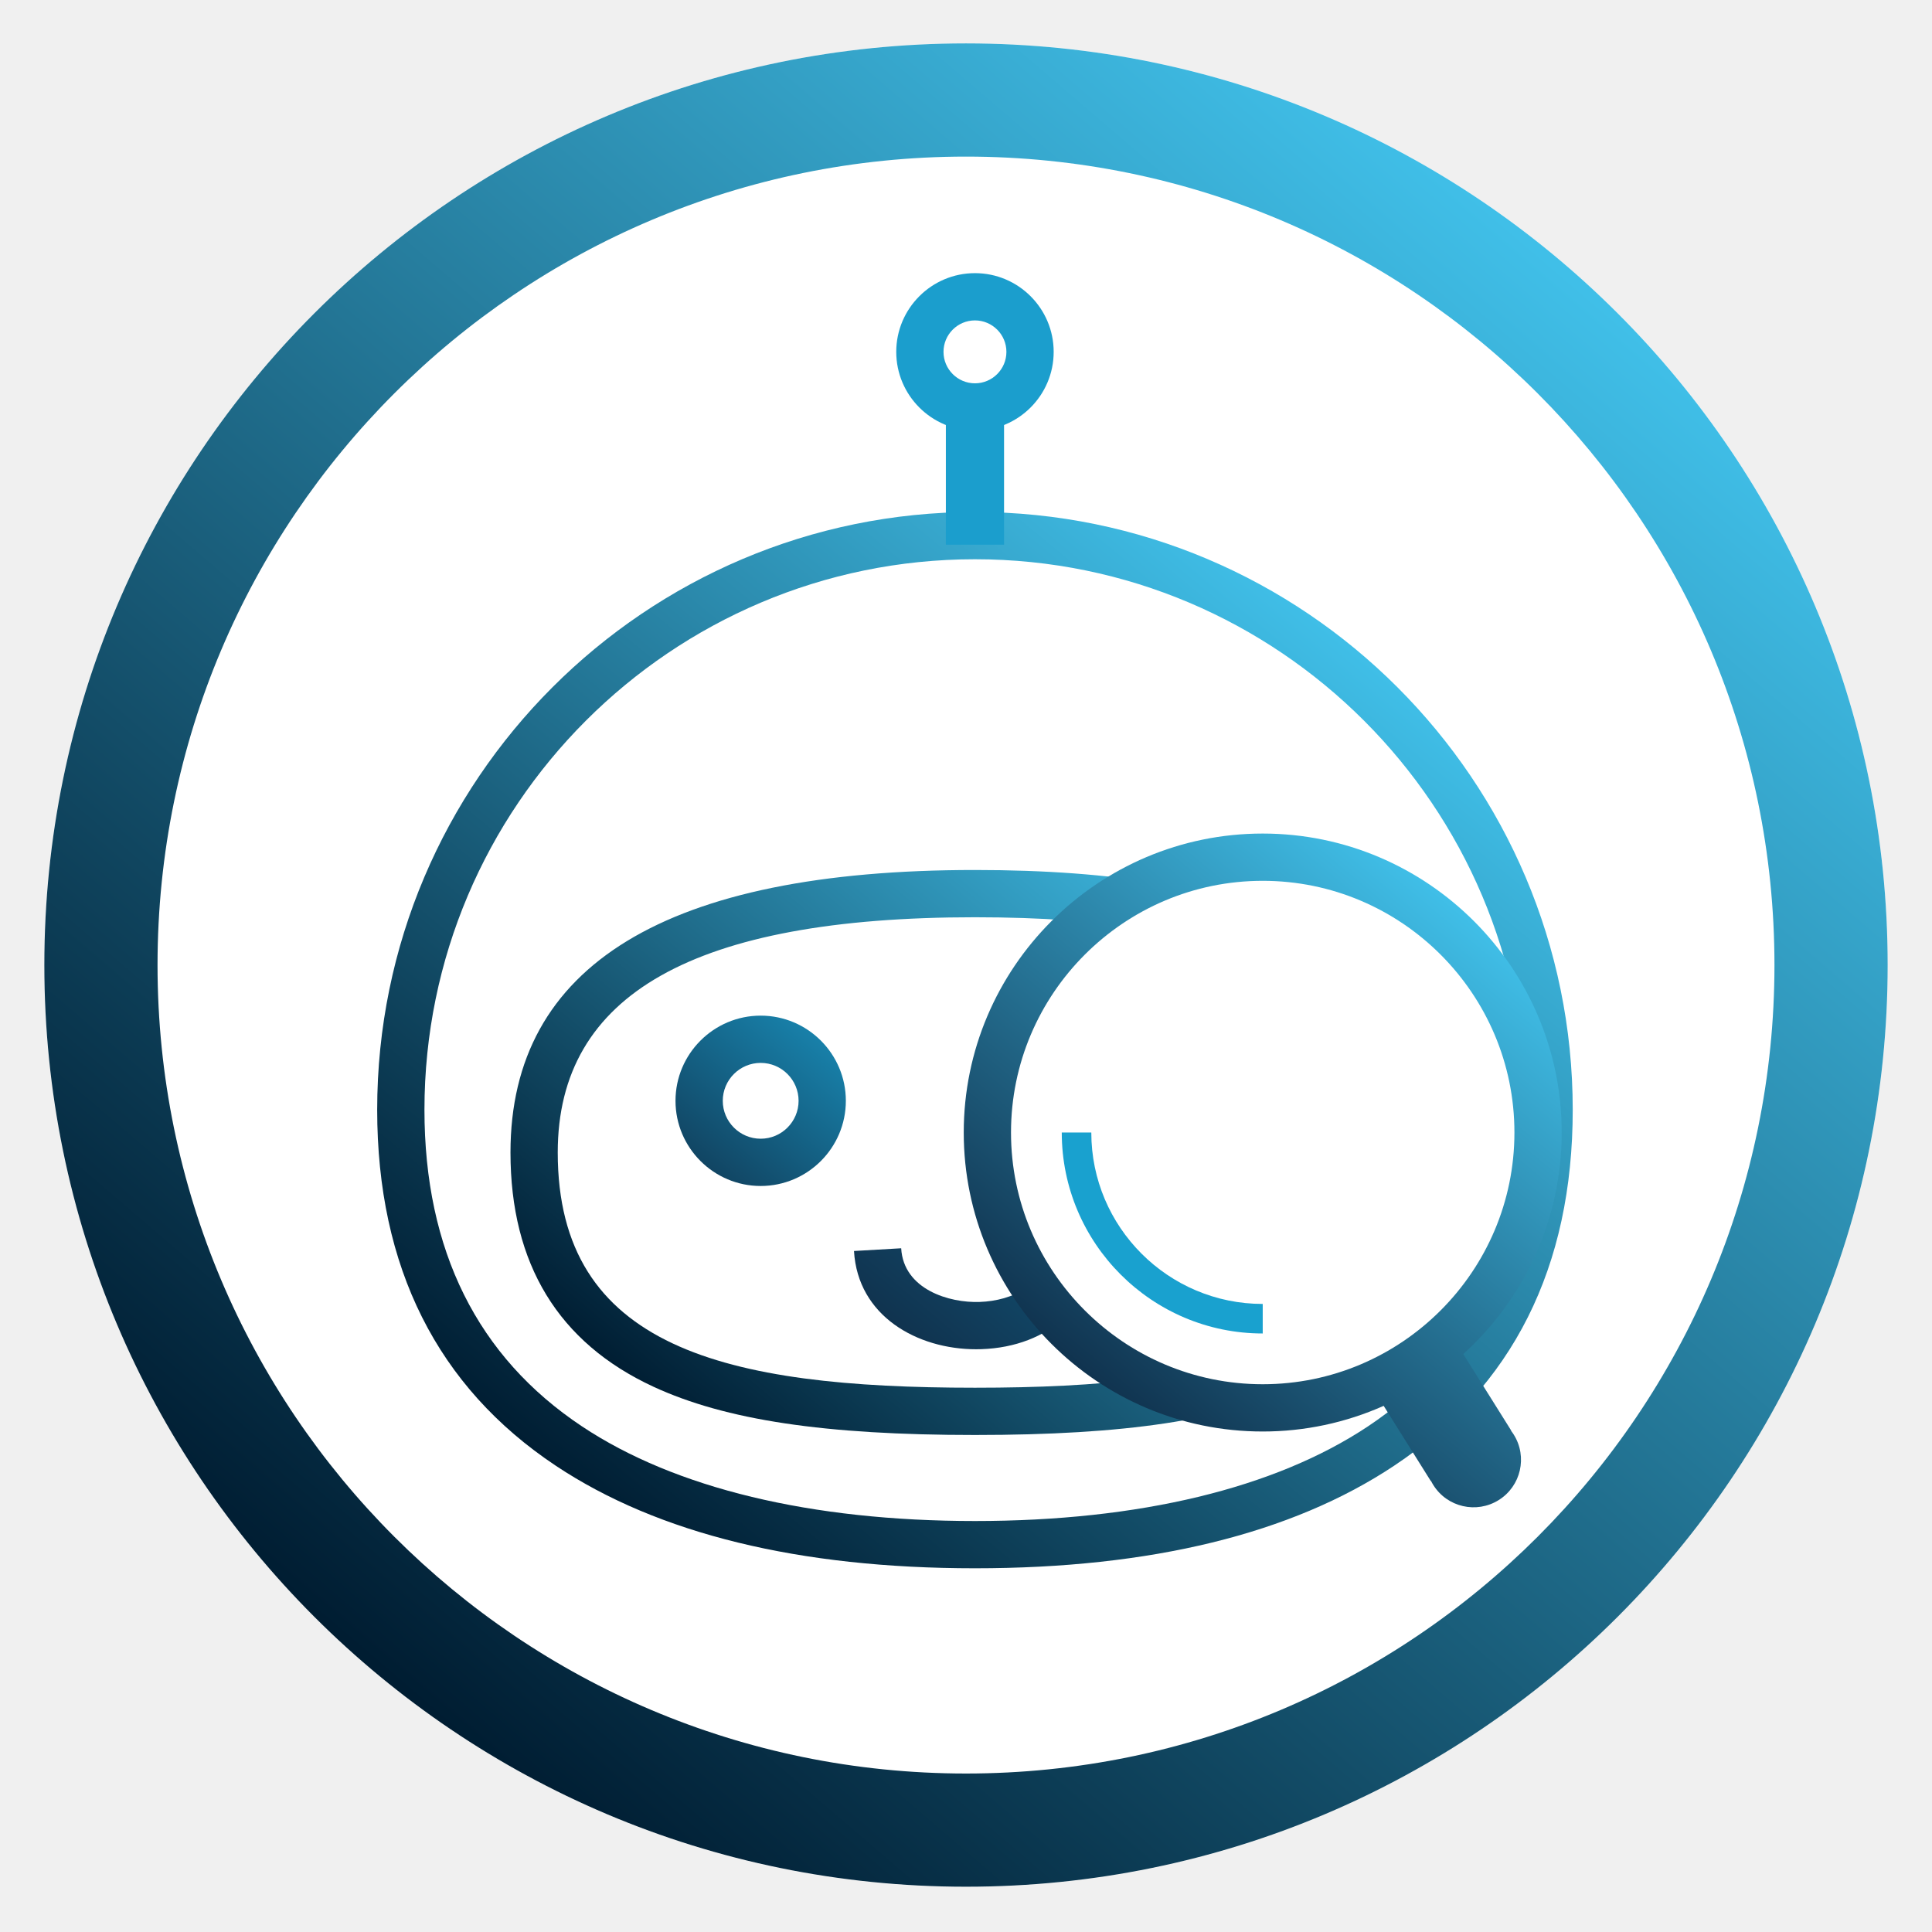
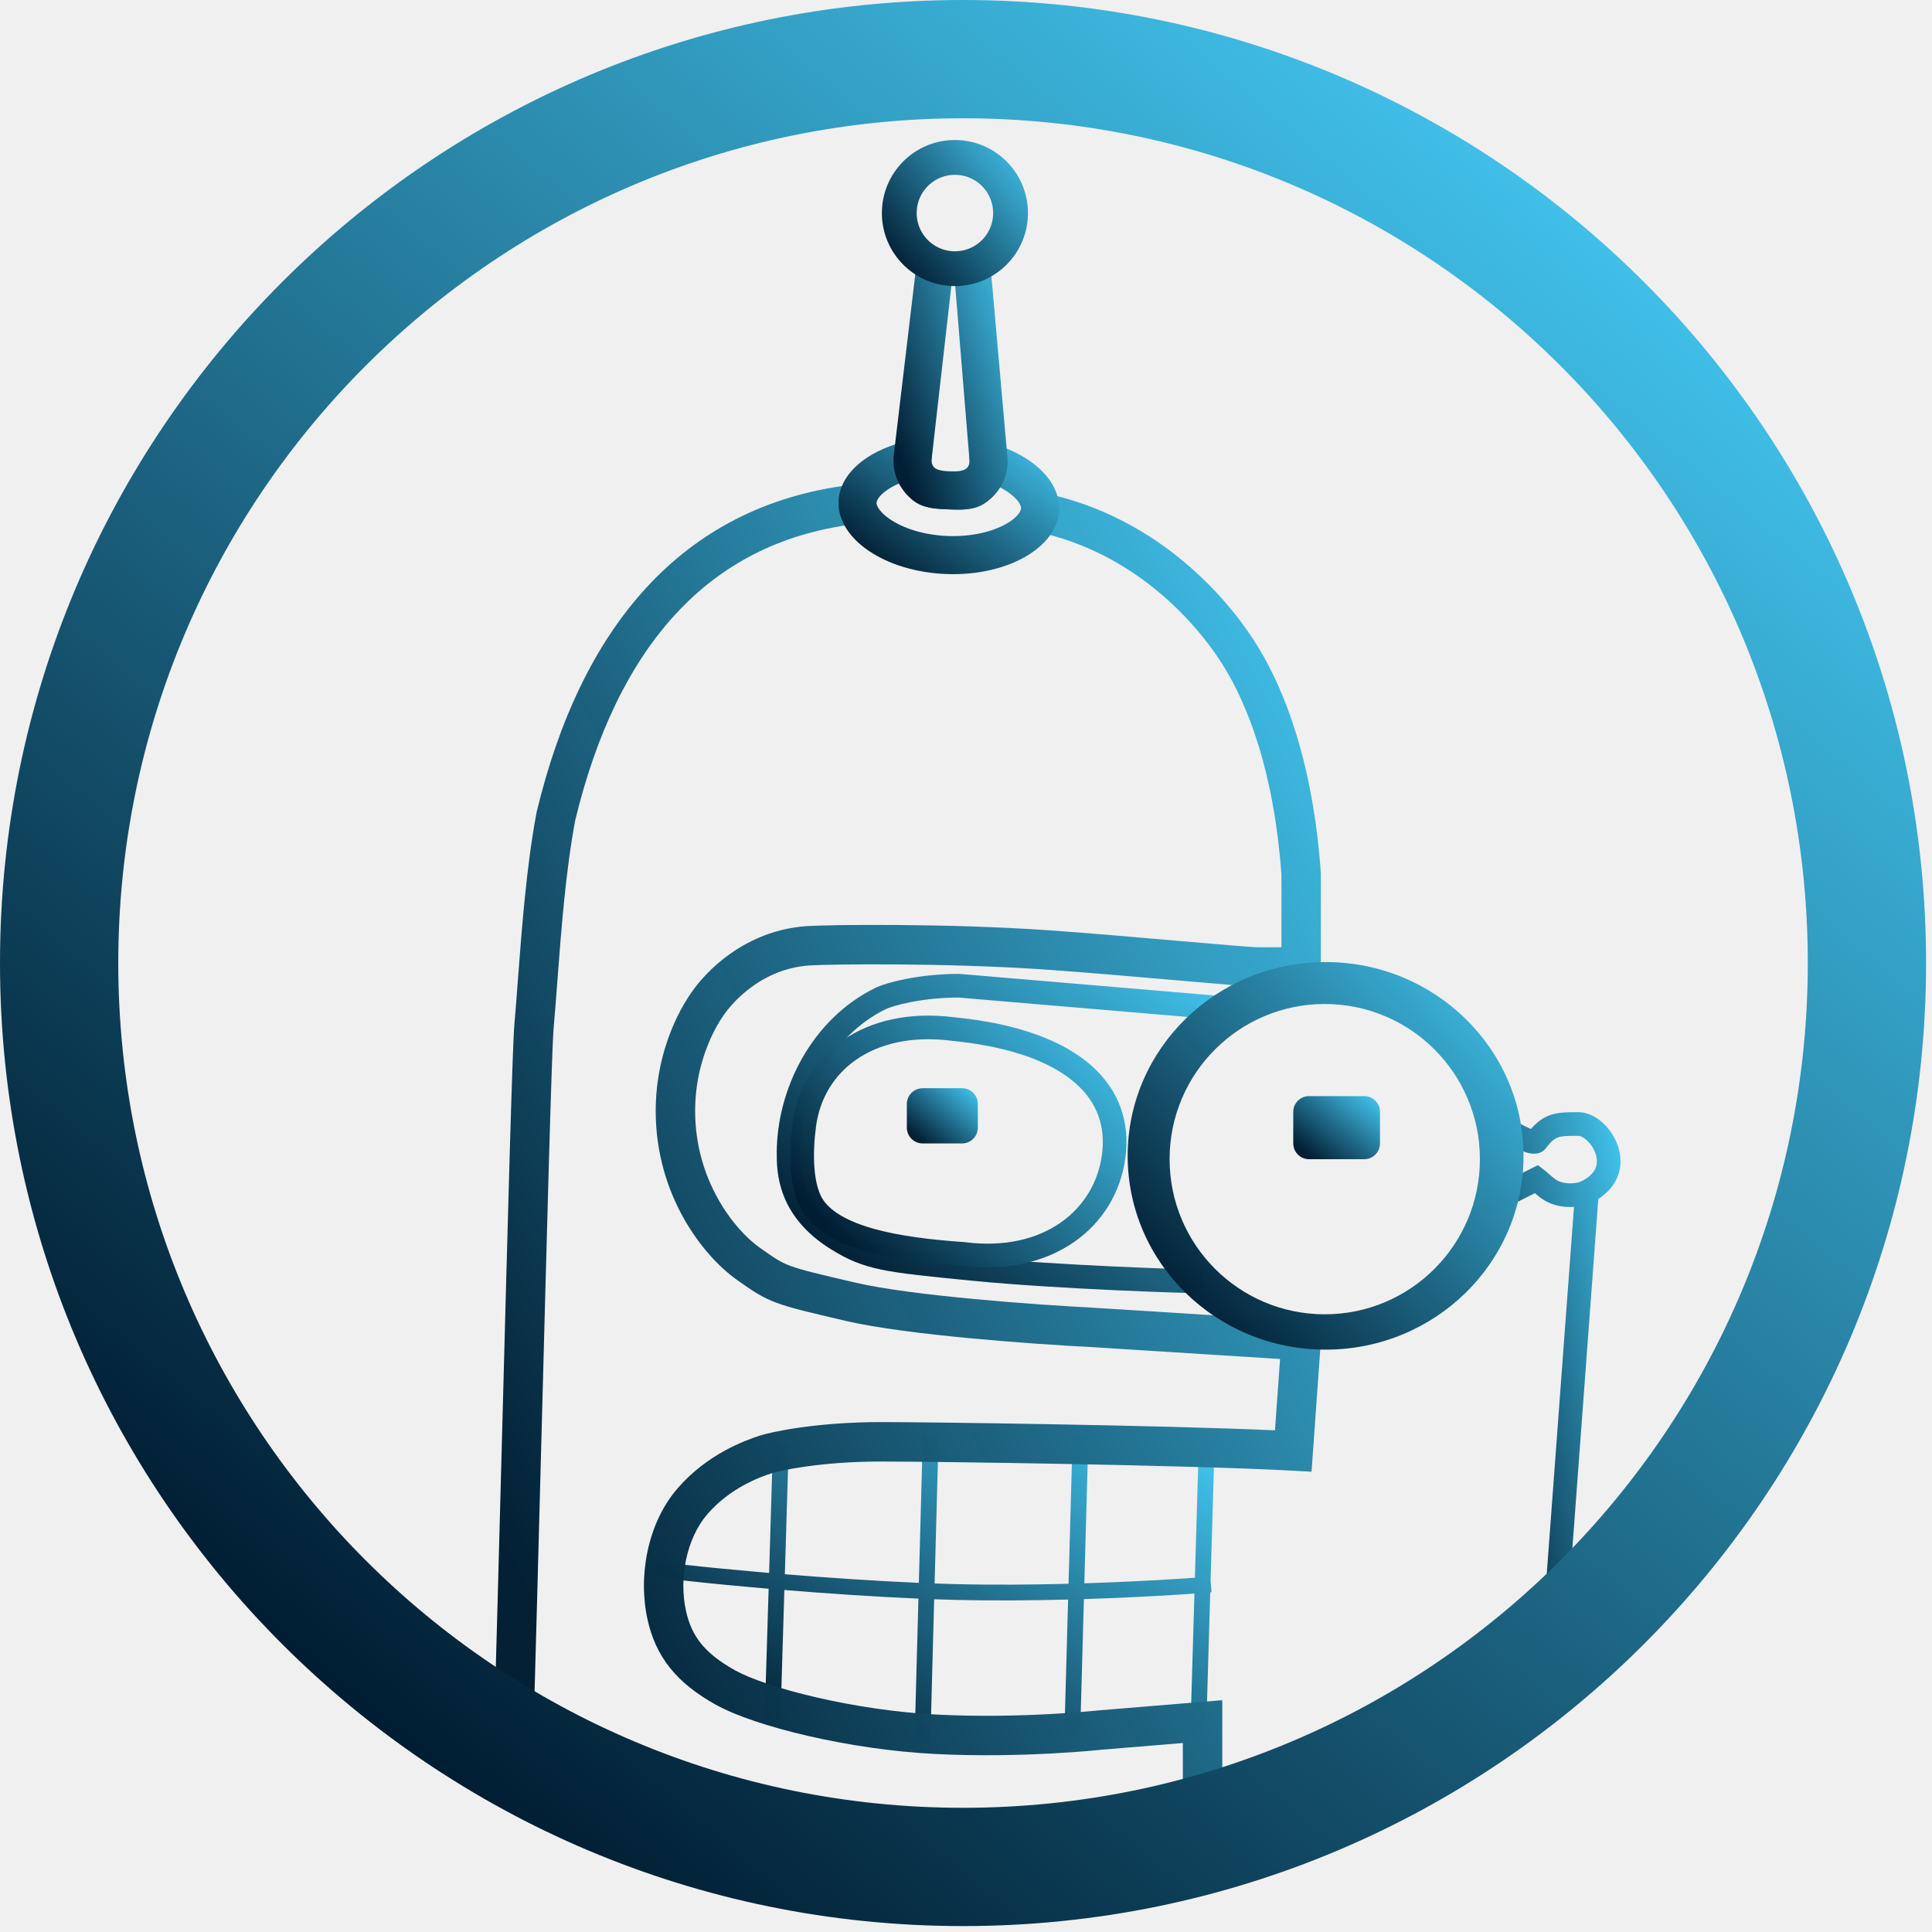
- <svg xmlns="http://www.w3.org/2000/svg" xmlns:xlink="http://www.w3.org/1999/xlink" xml:space="preserve" width="682.667" height="682.667">
+ <svg xmlns="http://www.w3.org/2000/svg" width="245" height="245" fill="none">
+   <path fill="url(#a)" fill-rule="evenodd" d="m187.351 139.188 2.449 1.543c.717.452 2.006 1.264 3.17 1.878.463.244.865.435 1.179.558.739-.862 1.515-1.454 2.494-1.784 1.036-.348 2.191-.347 3.38-.346h.16c1.181 0 2.265.62 3.064 1.348a7.148 7.148 0 0 1 1.924 2.938c.394 1.163.49 2.522-.026 3.85-.435 1.12-1.258 2.094-2.46 2.861l-4.201 56.577-2.992-.222 4.109-55.34c-.12.007-.241.012-.361.014-.936.013-1.972-.147-2.891-.579a6.47 6.47 0 0 1-1.491-.99 12.654 12.654 0 0 1-.216-.189l-6.488 3.269-.803-15.386Zm3.295 5.565.265 5.073 4.106-2.07.745.563c.288.218.593.491.823.697l.228.202c.272.234.511.409.813.551.414.195.976.303 1.57.294.602-.009 1.097-.135 1.377-.276 1.093-.551 1.572-1.177 1.776-1.701.21-.539.199-1.157-.019-1.799a4.14 4.14 0 0 0-1.104-1.684c-.499-.455-.893-.566-1.043-.566-1.417 0-2.069.017-2.584.19-.398.134-.836.41-1.538 1.353-.503.677-1.253.73-1.578.722a3.626 3.626 0 0 1-1.018-.194c-.589-.191-1.264-.513-1.895-.846a31.491 31.491 0 0 1-.924-.509Z" clip-rule="evenodd" />
+   <path fill="url(#b)" fill-rule="evenodd" d="m138.027 182.028-.521 18.753a378.81 378.81 0 0 0 12.242-.587c.73-.047 1.33-.089 1.779-.121l.503-17.102 1.999.059-.512 17.417.116 1.471-.16.013-.503 17.098-1.999-.059.497-16.887c-.426.029-.96.066-1.591.107a380.82 380.82 0 0 1-12.426.594l-.479 17.243-1.999-.055.475-17.13c-4.505.117-9.489.162-14.423.04-.834-.021-1.689-.047-2.56-.078l-.492 18.223-2-.054.494-18.248c-5.575-.24-11.637-.656-17-1.093l-.498 16.398-1.999-.061.5-16.503a385.472 385.472 0 0 1-10.494-1.01 73.005 73.005 0 0 1-2.502-.314 6.763 6.763 0 0 1-.652-.122 1.116 1.116 0 0 1-.361-.155 1.007 1.007 0 0 1 .202-1.793c.127-.048.169-.043.278-.065.383-.079.994-.116.994-.116l.035.302c.513.074 1.268.167 2.231.276 2.184.247 5.389.565 9.123.891.397.035.8.07 1.207.104l.5-16.494 1.999.061-.503 16.6c5.364.437 11.428.854 16.994 1.094l.506-18.752 2 .054-.508 18.778c.87.031 1.723.057 2.555.078 4.933.121 9.923.075 14.43-.044l.524-18.866 1.999.055Z" clip-rule="evenodd" />
+   <path fill="url(#c)" fill-rule="evenodd" d="M110.983 125.286c1.373-.674 5.497-1.786 10.641-1.786h.063l35.44 3.005-.254 2.99-35.312-2.995c-4.805.009-8.416 1.066-9.257 1.479-6.857 3.365-10.804 11.096-10.804 18.242 0 1.07.007 2.595.662 4.288.642 1.661 1.95 3.584 4.732 5.322 1.867 1.166 3.247 1.772 5.481 2.236 2.332.483 5.549.804 11.133 1.352C134.543 160.502 150.789 161 152.5 161v3c-1.796 0-18.141-.502-29.285-1.595-5.505-.541-8.921-.876-11.449-1.401-2.625-.545-4.333-1.299-6.462-2.629-3.317-2.071-5.058-4.501-5.94-6.785-.864-2.233-.864-4.231-.864-5.342v-.027c0-8.09 4.429-16.984 12.483-20.935Z" clip-rule="evenodd" />
+   <path fill="url(#d)" fill-rule="evenodd" d="m122.309 157.515.083.011c10.071 1.273 16.437-4.194 17.349-11.105.461-3.494-.541-6.542-3.28-8.991-2.863-2.56-7.874-4.673-15.769-5.446l-.042-.004-.042-.006c-5.102-.645-9.163.423-12.007 2.386-2.829 1.954-4.65 4.921-5.125 8.516-.212 1.61-.338 3.525-.19 5.317.152 1.851.57 3.23 1.162 4.059 1.016 1.425 3.081 2.657 6.39 3.58 3.236.904 7.188 1.384 11.387 1.677l.084.006ZM122 160.5c-8.513-.595-16.779-1.985-20-6.5-2.091-2.931-1.959-8.024-1.5-11.5 1.165-8.83 9.076-14.945 20.5-13.5 16.466 1.612 22.882 8.968 21.717 17.797-1.165 8.83-9.293 15.148-20.717 13.703Z" clip-rule="evenodd" />
+   <rect width="9" height="7" x="115" y="138" fill="url(#e)" rx="2" />
+   <rect width="11" height="8" x="164" y="139" fill="url(#f)" rx="2" />
+   <path fill="url(#g)" fill-rule="evenodd" d="m110.791 66.17-2.481.31c-9.424 1.179-16.897 5.15-22.686 11.45-5.815 6.331-10.033 15.131-12.68 26.096-1.201 6.367-1.763 13.784-2.263 20.386a504.65 504.65 0 0 1-.473 5.956c-.243 2.764-.84 25.277-1.474 49.24-.41 15.482-.836 31.57-1.193 43.328 5.29 3.382 18.765 9.608 37.343 11.172 18.589 1.565 36.829-1.904 45.116-4.216v-8.858l-10.307.85-.092.01-.346.034c-.3.03-.738.071-1.295.118-1.115.094-2.71.214-4.646.316-3.866.204-9.12.342-14.634.068-5.567-.278-11.291-1.159-16.203-2.292-4.855-1.118-9.13-2.53-11.691-3.953-2.444-1.357-4.37-2.862-5.817-4.669-1.46-1.826-2.339-3.844-2.843-6.089-1.23-5.474-.057-12.238 3.81-16.701 3.795-4.378 8.606-6.077 10.346-6.651 1.393-.459 7.102-1.738 15.457-1.738 6.158 0 35.594.396 49.942 1.045l.646-9.046-24.099-1.519c-7.03-.357-23.219-1.509-30.86-3.287l-.287-.067c-4.351-1.012-6.795-1.581-8.576-2.242-1.938-.719-3.128-1.56-4.942-2.842l-.114-.081c-4.372-3.089-10.297-10.796-10.297-21.396a27.43 27.43 0 0 1 2.394-11.239 24.376 24.376 0 0 1 1.667-3.11 17.148 17.148 0 0 1 .776-1.116l.027-.039c.048-.066.113-.156.196-.265.166-.218.403-.516.71-.869a20.956 20.956 0 0 1 2.712-2.587c2.379-1.898 5.977-3.925 10.701-4.237 2.734-.18 17.765-.371 30.774.538 4.81.336 11.007.875 16.219 1.328l.026.002c5.333.463 9.412.815 10.211.815h2.935v-9.237c-.982-13.379-4.366-21.47-7.144-26.1-2.822-4.704-10.355-14.078-22.946-17.138l-2.43-.59 1.181-4.86 2.429.591c14.409 3.502 22.876 14.129 26.054 19.425 3.216 5.36 6.823 14.243 7.849 28.4l.007.091v14.418h-7.935c-1.053 0-5.266-.366-10.188-.794l-.455-.04c-5.231-.454-11.394-.99-16.161-1.323-12.824-.896-27.624-.7-30.096-.537-3.428.226-6.08 1.694-7.913 3.156a16.01 16.01 0 0 0-2.061 1.966 11.432 11.432 0 0 0-.606.753l-.016.022-.001.003-.002.002-.054.08-.061.076-.001.001-.002.003-.014.018a12.051 12.051 0 0 0-.506.735c-.351.55-.834 1.383-1.322 2.468a22.43 22.43 0 0 0-1.954 9.19c0 8.755 4.945 15.025 8.182 17.313 1.926 1.36 2.628 1.843 3.911 2.318 1.441.535 3.549 1.031 8.257 2.127 7.135 1.661 22.885 2.803 29.994 3.164l.016.001 29.161 1.839-1.355 18.967-2.455-.135c-12.974-.713-45.615-1.159-52.124-1.159-7.949 0-13.11 1.229-13.89 1.487-1.522.501-5.254 1.853-8.133 5.176-2.655 3.064-3.656 8.128-2.712 12.331.366 1.626.955 2.918 1.87 4.061.928 1.16 2.284 2.28 4.34 3.423 1.939 1.077 5.664 2.363 10.385 3.451 4.664 1.075 10.093 1.909 15.33 2.17 5.29.263 10.362.132 14.121-.067a140.984 140.984 0 0 0 5.719-.417l.239-.024.078-.008.077-.008.022-.002m0 0 .033-.004L155 215.605v17.991l-1.752.55c-7.658 2.402-27.953 6.698-48.784 4.944-20.86-1.756-35.828-9.143-40.929-12.83l-1.075-.777.041-1.326c.357-11.574.792-27.978 1.213-43.879.644-24.308 1.258-47.442 1.513-50.347.153-1.738.297-3.653.45-5.679.504-6.666 1.099-14.532 2.367-21.218l.011-.06.014-.059c2.777-11.536 7.304-21.216 13.873-28.367 6.606-7.191 15.172-11.707 25.748-13.029l2.481-.31.62 4.962" clip-rule="evenodd" />
+   <path fill="url(#h)" fill-rule="evenodd" d="M168.101 171.149c13.862 0 25.1-11.002 25.1-24.574 0-13.573-11.238-24.575-25.1-24.575C154.238 122 143 133.002 143 146.575c0 13.572 11.238 24.574 25.101 24.574Zm-.107-4.48c10.866 0 19.675-8.809 19.675-19.675 0-10.867-8.809-19.676-19.675-19.676-10.867 0-19.676 8.809-19.676 19.676 0 10.866 8.809 19.675 19.676 19.675Z" clip-rule="evenodd" />
+   <path fill="url(#i)" d="M0 122.125c0 67.447 54.677 122.124 122.125 122.124 67.447 0 122.124-54.677 122.124-122.124C244.249 54.677 189.572 0 122.125 0 54.677 0 0 54.677 0 122.125Zm14.999 0c0-59.164 47.962-107.126 107.126-107.126 59.163 0 107.125 47.962 107.125 107.126 0 59.163-47.962 107.125-107.125 107.125-59.164 0-107.126-47.962-107.126-107.125Z" />
+   <path fill="url(#j)" fill-rule="evenodd" d="M122.87 55.624a19.796 19.796 0 0 1 4.863 1.29c4.05 1.67 6.697 4.556 6.575 7.736-.185 4.795-6.597 8.44-14.321 8.142-7.725-.297-13.837-4.425-13.652-9.22.122-3.172 2.969-5.84 7.12-7.198a19.757 19.757 0 0 1 4.922-.918l-.239 2.797a1.303 1.303 0 0 0 .05.58c.079.257.234.494.445.699.427.413 1.087.692 1.837.72.722.029 1.379-.18 1.835-.535.29-.226.499-.51.592-.829a1.29 1.29 0 0 0 .048-.499l-.075-2.765Zm3.957 6.185a6.804 6.804 0 0 1-1.916 1.978c-1.386.943-3.017.868-4.608.806-1.592-.061-3.224-.111-4.533-1.158a6.807 6.807 0 0 1-1.758-2.12 8.73 8.73 0 0 0-1.417.754c-1.345.897-1.433 1.574-1.437 1.689-.005.118.054.974 1.738 2.11 1.613 1.09 4.167 1.982 7.276 2.101 3.11.12 5.725-.572 7.417-1.534 1.766-1.004 1.891-1.853 1.896-1.97.004-.116-.032-.802-1.313-1.803a8.769 8.769 0 0 0-1.345-.853Z" clip-rule="evenodd" />
+   <path fill="url(#k)" fill-rule="evenodd" d="m116.383 32.14 9.117.352 2.267 25.665c.012.197.014.395.006.594-.092 2.382-1.478 4.094-2.862 5.036-1.386.943-3.017.868-4.608.806-1.592-.061-3.224-.111-4.533-1.158-1.307-1.046-2.558-2.86-2.466-5.242.005-.142.016-.283.031-.424l3.048-25.628Zm1.755 26.114 2.79-24.489 2.017 24.624a1.285 1.285 0 0 1-.048.5c-.239.82-1.227.927-2.409.881-1.12-.043-2.059-.162-2.3-.937a1.33 1.33 0 0 1-.05-.58Z" clip-rule="evenodd" />
+   <path fill="url(#l)" fill-rule="evenodd" d="M120.908 31.865a4.85 4.85 0 1 0 .373-9.695 4.85 4.85 0 0 0-.373 9.695Zm-.17 4.407a9.262 9.262 0 0 0 9.611-8.898 9.261 9.261 0 1 0-18.509-.713 9.261 9.261 0 0 0 8.898 9.611Z" clip-rule="evenodd" />
  <defs>
-     <path id="reuse-0" d="M0 512h512V0H0Z" />
-   </defs>
-   <defs>
-     <clipPath id="a" clipPathUnits="userSpaceOnUse">
-       <use xlink:href="#reuse-0" />
-     </clipPath>
-     <clipPath id="b" clipPathUnits="userSpaceOnUse">
-       <path d="M11.75 256.25C11.75 121.354 121.104 12 256 12c134.896 0 244.25 109.354 244.25 244.25 0 134.896-109.354 244.25-244.25 244.25-134.896 0-244.25-109.354-244.25-244.25m29.998 0c0 118.328 95.924 214.252 214.252 214.252 118.327 0 214.252-95.924 214.252-214.252S374.327 41.998 256 41.998c-118.328 0-214.252 95.924-214.252 214.252" />
-     </clipPath>
-     <clipPath id="d" clipPathUnits="userSpaceOnUse">
-       <path d="M99.958 217.902c0-41.712 15.934-73.457 47.36-94.352 27.106-18.021 64.47-27.16 111.058-27.16 46.586 0 83.953 9.139 111.055 27.16 31.425 20.895 47.36 52.64 47.36 94.352 0 87.351-71.064 158.418-158.415 158.418-87.354 0-158.418-71.067-158.418-158.418m54.296-83.922c-27.718 18.43-41.77 46.664-41.77 83.922 0 80.444 65.447 145.892 145.892 145.892s145.89-65.448 145.89-145.892c0-37.258-14.054-65.492-41.771-83.922-24.658-16.398-60.665-25.065-104.119-25.065-43.457 0-79.461 8.667-104.122 25.065" />
-     </clipPath>
-     <clipPath id="f" clipPathUnits="userSpaceOnUse">
-       <path d="M135.283 206.578c0-29.542 12.734-50.421 37.848-62.054 19.126-8.859 45.416-12.81 85.245-12.81 39.828 0 66.116 3.951 85.243 12.81 25.115 11.633 37.848 32.512 37.848 62.054 0 27.546-12.688 47.767-37.71 60.103-20.151 9.935-48.079 14.763-85.381 14.763-81.679 0-123.093-25.189-123.093-74.866m12.525 0c0 41.951 36.166 62.341 110.568 62.341 35.336 0 61.453-4.406 79.839-13.471 20.679-10.193 30.726-26.178 30.726-48.87 0-51.738-44.198-62.339-110.565-62.339-66.366 0-110.568 10.601-110.568 62.339" />
-     </clipPath>
-     <clipPath id="h" clipPathUnits="userSpaceOnUse">
-       <path d="M179.016 220.274c0-12.445 10.125-22.571 22.572-22.571 12.445 0 22.571 10.126 22.571 22.571 0 12.447-10.126 22.573-22.571 22.573-12.447 0-22.572-10.126-22.572-22.573m12.526 0c0 5.54 4.507 10.048 10.046 10.048 5.54 0 10.047-4.508 10.047-10.048 0-5.538-4.507-10.046-10.047-10.046-5.539 0-10.046 4.508-10.046 10.046" />
-     </clipPath>
-     <clipPath id="j" clipPathUnits="userSpaceOnUse">
-       <path d="M292.59 221.164c0-12.445 10.127-22.571 22.573-22.571 12.445 0 22.569 10.126 22.569 22.571 0 12.446-10.124 22.572-22.569 22.572-12.446 0-22.573-10.126-22.573-22.572m12.524 0c0 5.54 4.508 10.047 10.049 10.047 5.538 0 10.045-4.507 10.045-10.047 0-5.539-4.507-10.046-10.045-10.046-5.541 0-10.049 4.507-10.049 10.046" />
-     </clipPath>
-     <clipPath id="l" clipPathUnits="userSpaceOnUse">
-       <path d="M277.906 182.545c.126-11.026-9.749-15.278-18.24-15.571-8.04-.317-20.212 3.282-20.844 14.222l-12.504-.722c.996-17.282 16.792-26.041 32.354-26.041.475 0 .951.007 1.425.024 18.041.621 30.514 12.23 30.334 28.229z" />
-     </clipPath>
-     <clipPath id="n" clipPathUnits="userSpaceOnUse">
-       <use xlink:href="#reuse-0" />
-     </clipPath>
-     <clipPath id="o" clipPathUnits="userSpaceOnUse">
-       <path d="M255.402 211.87c0-43.69 35.542-79.233 79.232-79.233a78.731 78.731 0 0 1 32.056 6.801l12.483-19.921.055.035c.185-.372.389-.739.615-1.1 3.687-5.887 11.452-7.669 17.341-3.979 5.886 3.69 7.669 11.455 3.978 17.343-.226.36-.468.703-.722 1.032l.052.032-12.71 20.281c16.01 14.507 26.082 35.453 26.082 58.709 0 43.688-35.541 79.231-79.23 79.231-43.69 0-79.232-35.543-79.232-79.231m12.525 0c0 36.781 29.925 66.706 66.707 66.706 36.781 0 66.706-29.925 66.706-66.706 0-36.783-29.925-66.707-66.706-66.707-36.782 0-66.707 29.924-66.707 66.707" />
-     </clipPath>
-     <linearGradient id="c" x1="0" x2="1" y1="0" y2="0" gradientTransform="scale(488.512 -488.512) rotate(-50 -.05 -.288)" gradientUnits="userSpaceOnUse" spreadMethod="pad">
-       <stop offset="0" stop-color="#001d32" />
-       <stop offset="1" stop-color="#40bfe8" />
+     <linearGradient id="a" x1="190.095" x2="217.005" y1="202.96" y2="196.591" gradientUnits="userSpaceOnUse">
+       <stop stop-color="#001D32" stop-opacity=".99" />
+       <stop offset="1" stop-color="#40BFE8" />
    </linearGradient>
-     <linearGradient id="e" x1="0" x2="1" y1="0" y2="0" gradientTransform="scale(302.7348 -302.7348) rotate(-50 -.12 -.757)" gradientUnits="userSpaceOnUse" spreadMethod="pad">
-       <stop offset="0" stop-color="#001d32" />
-       <stop offset="1" stop-color="#40bfe8" />
+     <linearGradient id="b" x1="93.737" x2="123.702" y1="217.848" y2="168.504" gradientUnits="userSpaceOnUse">
+       <stop stop-color="#001D32" stop-opacity=".99" />
+       <stop offset="1" stop-color="#40BFE8" />
    </linearGradient>
-     <linearGradient id="g" x1="0" x2="1" y1="0" y2="0" gradientTransform="scale(208.2307 -208.2307) rotate(-50 -.188 -1.288)" gradientUnits="userSpaceOnUse" spreadMethod="pad">
-       <stop offset="0" stop-color="#001d32" />
-       <stop offset="1" stop-color="#40bfe8" />
+     <linearGradient id="c" x1="107.362" x2="141.14" y1="160.703" y2="116.433" gradientUnits="userSpaceOnUse">
+       <stop stop-color="#001D32" stop-opacity=".99" />
+       <stop offset="1" stop-color="#40BFE8" />
    </linearGradient>
-     <linearGradient id="i" x1="0" x2="1" y1="0" y2="0" gradientTransform="scale(45.12378 -45.12378) rotate(-50 -2.75 -6.695)" gradientUnits="userSpaceOnUse" spreadMethod="pad">
-       <stop offset="0" stop-color="#114563" />
-       <stop offset="1" stop-color="#1880a9" />
+     <linearGradient id="d" x1="105.19" x2="135.728" y1="155.972" y2="127.017" gradientUnits="userSpaceOnUse">
+       <stop stop-color="#001D32" stop-opacity=".99" />
+       <stop offset="1" stop-color="#40BFE8" />
    </linearGradient>
-     <linearGradient id="k" x1="0" x2="1" y1="0" y2="0" gradientTransform="scale(45.12347 -45.12347) rotate(-50 -1.513 -9.404)" gradientUnits="userSpaceOnUse" spreadMethod="pad">
-       <stop offset="0" stop-color="#114563" />
-       <stop offset="1" stop-color="#1880a9" />
+     <linearGradient id="e" x1="116.36" x2="122.344" y1="144.43" y2="137.465" gradientUnits="userSpaceOnUse">
+       <stop stop-color="#001D32" stop-opacity=".99" />
+       <stop offset="1" stop-color="#40BFE8" />
    </linearGradient>
-     <linearGradient id="m" x1="0" x2="1" y1="0" y2="0" gradientTransform="scale(51.03198 -51.03198) rotate(-50 -.925 -6.619)" gradientUnits="userSpaceOnUse" spreadMethod="pad">
-       <stop offset="0" stop-color="#10334f" />
-       <stop offset="1" stop-color="#135375" />
+     <linearGradient id="f" x1="165.663" x2="172.418" y1="146.349" y2="137.939" gradientUnits="userSpaceOnUse">
+       <stop stop-color="#001D32" stop-opacity=".99" />
+       <stop offset="1" stop-color="#40BFE8" />
    </linearGradient>
-     <linearGradient id="p" x1="0" x2="1" y1="0" y2="0" gradientTransform="scale(158.3951 -158.3951) rotate(-50 -.02 -2.448)" gradientUnits="userSpaceOnUse" spreadMethod="pad">
-       <stop offset="0" stop-color="#10334f" />
-       <stop offset="1" stop-color="#40bfe8" />
+     <linearGradient id="g" x1="78.365" x2="206.525" y1="224.988" y2="156.512" gradientUnits="userSpaceOnUse">
+       <stop stop-color="#001D32" stop-opacity=".99" />
+       <stop offset="1" stop-color="#40BFE8" />
+     </linearGradient>
+     <linearGradient id="h" x1="150.589" x2="192.959" y1="167.149" y2="127.965" gradientUnits="userSpaceOnUse">
+       <stop stop-color="#001D32" stop-opacity=".99" />
+       <stop offset="1" stop-color="#40BFE8" />
+     </linearGradient>
+     <linearGradient id="i" x1="43.65" x2="200.655" y1="215.765" y2="28.655" gradientUnits="userSpaceOnUse">
+       <stop stop-color="#001D32" />
+       <stop offset="1" stop-color="#40BFE8" />
+     </linearGradient>
+     <linearGradient id="j" x1="110.283" x2="124.953" y1="71.012" y2="51.166" gradientUnits="userSpaceOnUse">
+       <stop stop-color="#001D32" stop-opacity=".99" />
+       <stop offset="1" stop-color="#40BFE8" />
+     </linearGradient>
+     <linearGradient id="k" x1="115.356" x2="135.109" y1="61.773" y2="54.624" gradientUnits="userSpaceOnUse">
+       <stop stop-color="#001D32" stop-opacity=".99" />
+       <stop offset="1" stop-color="#40BFE8" />
+     </linearGradient>
+     <linearGradient id="l" x1="114.339" x2="130.822" y1="34.517" y2="20.71" gradientUnits="userSpaceOnUse">
+       <stop stop-color="#001D32" stop-opacity=".99" />
+       <stop offset="1" stop-color="#40BFE8" />
    </linearGradient>
  </defs>
-   <g clip-path="url(#a)" transform="matrix(1.33333 0 0 -1.33333 0 682.667)">
-     <path fill="#fff" d="M256 500.5c134.896 0 244.25-109.354 244.25-244.25C500.25 121.354 390.896 12 256 12 121.104 12 11.75 121.354 11.75 256.25 11.75 391.146 121.104 500.5 256 500.5" />
-   </g>
-   <g clip-path="url(#b)" transform="matrix(1.33333 0 0 -1.33333 0 682.667)">
-     <path fill="url(#c)" d="M11.75 256.25C11.75 121.354 121.104 12 256 12c134.896 0 244.25 109.354 244.25 244.25 0 134.896-109.354 244.25-244.25 244.25-134.896 0-244.25-109.354-244.25-244.25m29.998 0c0 118.328 95.924 214.252 214.252 214.252 118.327 0 214.252-95.924 214.252-214.252S374.327 41.998 256 41.998c-118.328 0-214.252 95.924-214.252 214.252" />
-   </g>
-   <g clip-path="url(#d)" transform="matrix(1.33333 0 0 -1.33333 0 682.667)">
-     <path fill="url(#e)" d="M99.958 217.902c0-41.712 15.934-73.457 47.36-94.352 27.106-18.021 64.47-27.16 111.058-27.16 46.586 0 83.953 9.139 111.055 27.16 31.425 20.895 47.36 52.64 47.36 94.352 0 87.351-71.064 158.418-158.415 158.418-87.354 0-158.418-71.067-158.418-158.418m54.296-83.922c-27.718 18.43-41.77 46.664-41.77 83.922 0 80.444 65.447 145.892 145.892 145.892s145.89-65.448 145.89-145.892c0-37.258-14.054-65.492-41.771-83.922-24.658-16.398-60.665-25.065-104.119-25.065-43.457 0-79.461 8.667-104.122 25.065" />
-   </g>
-   <g clip-path="url(#f)" transform="matrix(1.33333 0 0 -1.33333 0 682.667)">
-     <path fill="url(#g)" d="M135.283 206.578c0-29.542 12.734-50.421 37.848-62.054 19.126-8.859 45.416-12.81 85.245-12.81 39.828 0 66.116 3.951 85.243 12.81 25.115 11.633 37.848 32.512 37.848 62.054 0 27.546-12.688 47.767-37.71 60.103-20.151 9.935-48.079 14.763-85.381 14.763-81.679 0-123.093-25.189-123.093-74.866m12.525 0c0 41.951 36.166 62.341 110.568 62.341 35.336 0 61.453-4.406 79.839-13.471 20.679-10.193 30.726-26.178 30.726-48.87 0-51.738-44.198-62.339-110.565-62.339-66.366 0-110.568 10.601-110.568 62.339" />
-   </g>
-   <g clip-path="url(#h)" transform="matrix(1.33333 0 0 -1.33333 0 682.667)">
-     <path fill="url(#i)" d="M179.016 220.274c0-12.445 10.125-22.571 22.572-22.571 12.445 0 22.571 10.126 22.571 22.571 0 12.447-10.126 22.573-22.571 22.573-12.447 0-22.572-10.126-22.572-22.573m12.526 0c0 5.54 4.507 10.048 10.046 10.048 5.54 0 10.047-4.508 10.047-10.048 0-5.538-4.507-10.046-10.047-10.046-5.539 0-10.046 4.508-10.046 10.046" />
-   </g>
-   <g clip-path="url(#j)" transform="matrix(1.33333 0 0 -1.33333 0 682.667)">
-     <path fill="url(#k)" d="M292.59 221.164c0-12.445 10.127-22.571 22.573-22.571 12.445 0 22.569 10.126 22.569 22.571 0 12.446-10.124 22.572-22.569 22.572-12.446 0-22.573-10.126-22.573-22.572m12.524 0c0 5.54 4.508 10.047 10.049 10.047 5.538 0 10.045-4.507 10.045-10.047 0-5.539-4.507-10.046-10.045-10.046-5.541 0-10.049 4.507-10.049 10.046" />
-   </g>
-   <g clip-path="url(#l)" transform="matrix(1.33333 0 0 -1.33333 0 682.667)">
-     <path fill="url(#m)" d="M277.906 182.545c.126-11.026-9.749-15.278-18.24-15.571-8.04-.317-20.212 3.282-20.844 14.222l-12.504-.722c.996-17.282 16.792-26.041 32.354-26.041.475 0 .951.007 1.425.024 18.041.621 30.514 12.23 30.334 28.229z" />
-   </g>
-   <g clip-path="url(#n)" transform="matrix(1.33333 0 0 -1.33333 0 682.667)">
-     <path fill="#1b9ecd" d="M250.666 408.575h15.419v-40.922h-15.419z" />
-     <path fill="#1b9ecd" d="M258.376 427.09c-4.596 0-8.336-3.74-8.336-8.337 0-4.596 3.74-8.335 8.336-8.335s8.334 3.74 8.334 8.335c0 4.596-3.738 8.336-8.334 8.336m0-29.197c-11.502 0-20.861 9.358-20.861 20.861s9.359 20.861 20.861 20.861c11.503 0 20.859-9.358 20.859-20.86 0-11.504-9.356-20.862-20.859-20.862" />
-     <path fill="#fff" d="M334.635 284.838c40.3 0 72.968-32.668 72.968-72.968 0-40.3-32.668-72.97-72.968-72.97-40.303 0-72.971 32.67-72.971 72.97s32.668 72.968 72.97 72.968" />
-     <path fill="#fff" d="M334.635 162.53c-27.251 0-49.342 22.09-49.342 49.34" />
-     <path fill="#19a1cf" d="M334.635 158.616c-29.364 0-53.256 23.89-53.256 53.254h7.828c0-25.049 20.378-45.426 45.428-45.426Z" />
-   </g>
-   <g clip-path="url(#o)" transform="matrix(1.33333 0 0 -1.33333 0 682.667)">
-     <path fill="url(#p)" d="M255.402 211.87c0-43.69 35.542-79.233 79.232-79.233a78.731 78.731 0 0 1 32.056 6.801l12.483-19.921.055.035c.185-.372.389-.739.615-1.1 3.687-5.887 11.452-7.669 17.341-3.979 5.886 3.69 7.669 11.455 3.978 17.343-.226.36-.468.703-.722 1.032l.052.032-12.71 20.281c16.01 14.507 26.082 35.453 26.082 58.709 0 43.688-35.541 79.231-79.23 79.231-43.69 0-79.232-35.543-79.232-79.231m12.525 0c0 36.781 29.925 66.706 66.707 66.706 36.781 0 66.706-29.925 66.706-66.706 0-36.783-29.925-66.707-66.706-66.707-36.782 0-66.707 29.924-66.707 66.707" />
-   </g>
</svg>
